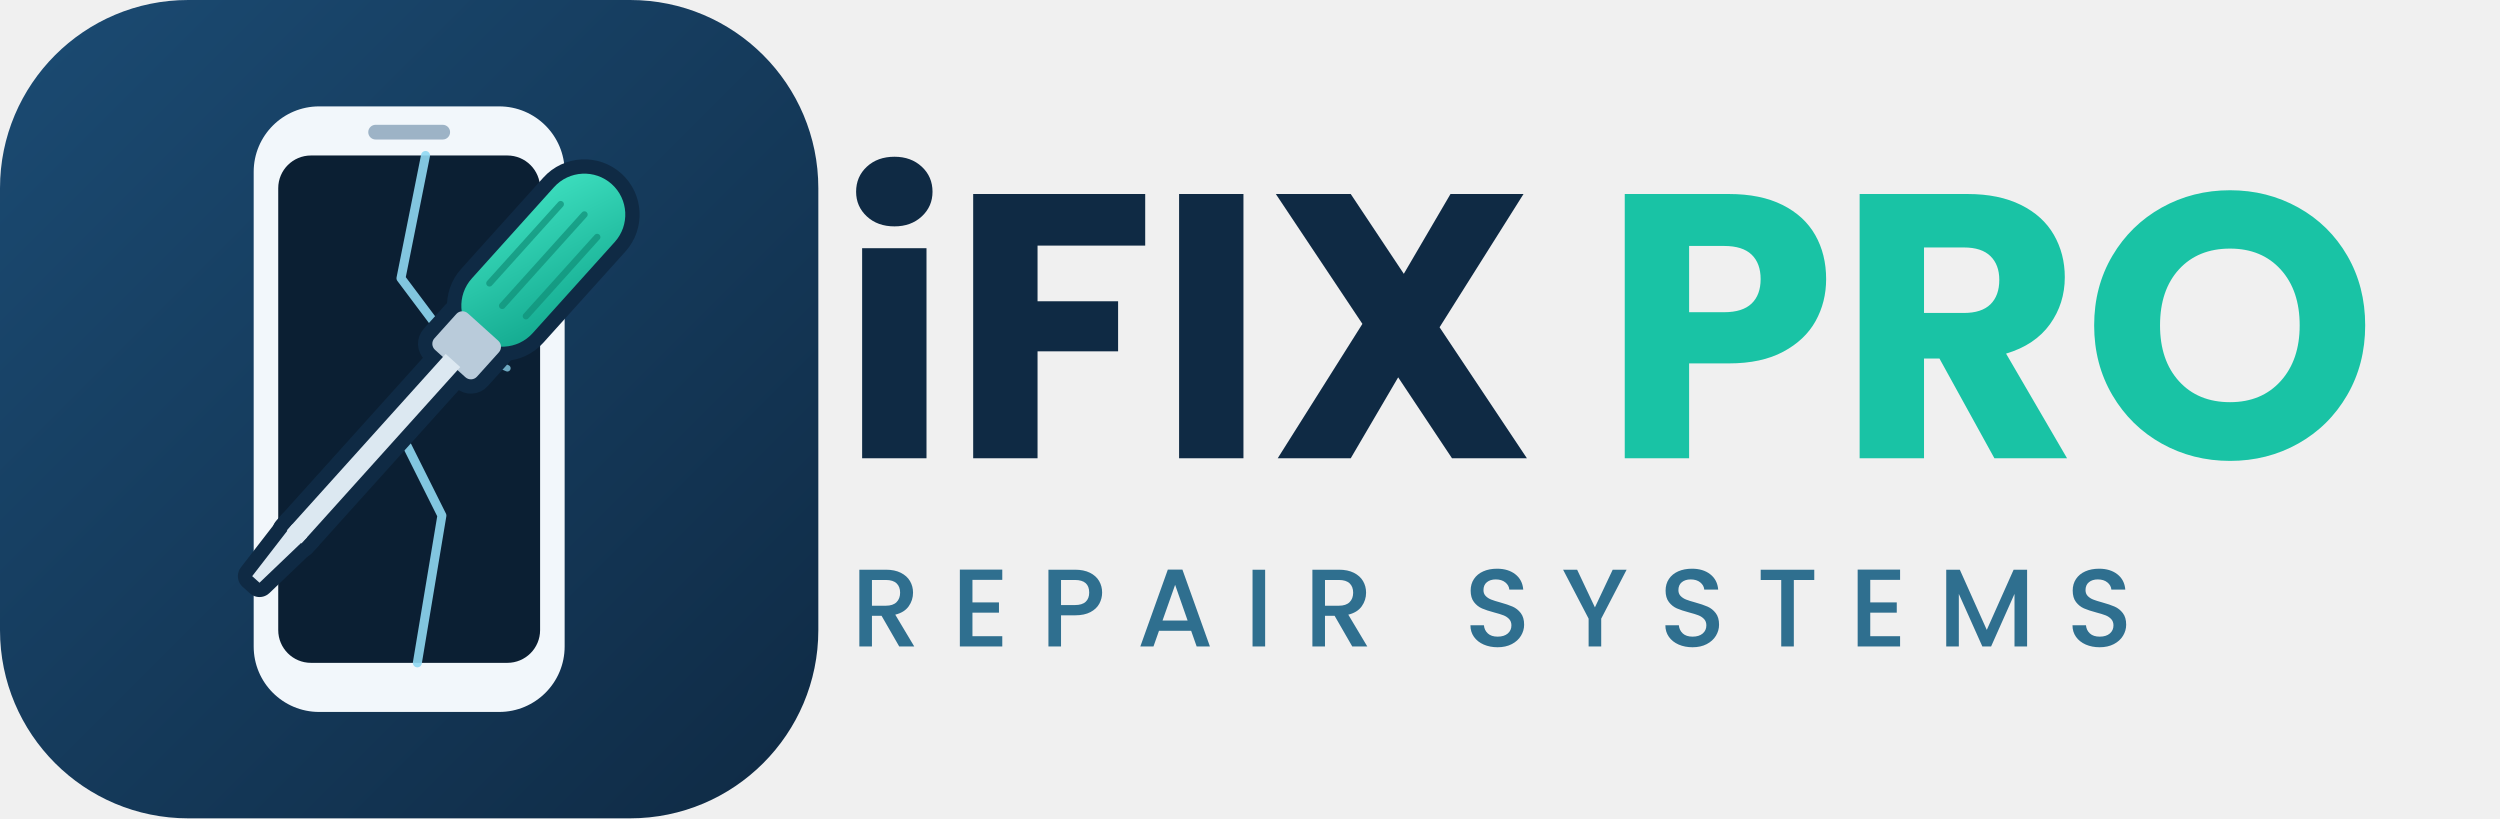
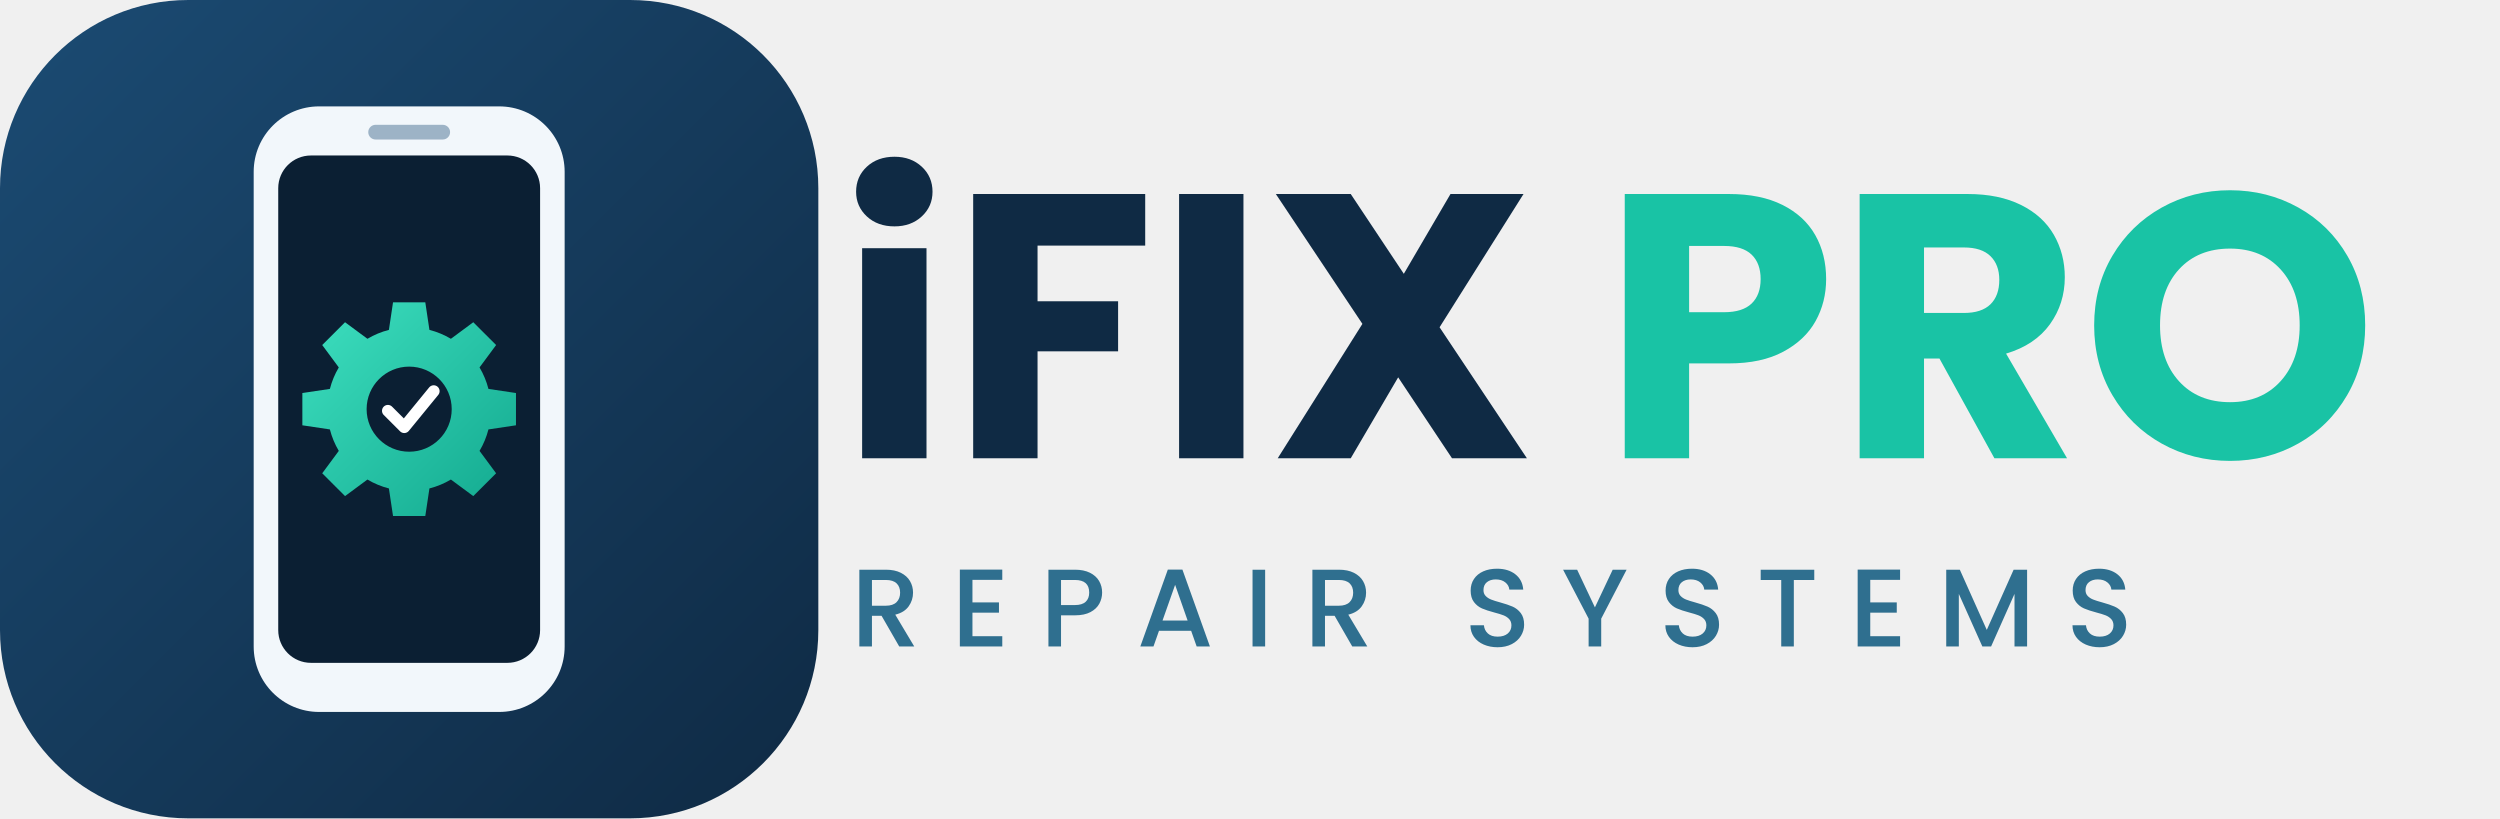
<svg xmlns="http://www.w3.org/2000/svg" viewBox="0 0 611 200" width="1222" height="400">
  <g transform="translate(0 0)">
    <defs>
      <linearGradient id="bgh" x1="0" y1="0" x2="1" y2="1">
        <stop offset="0" stop-color="#1B4B73" />
        <stop offset="1" stop-color="#0F2A44" />
      </linearGradient>
      <linearGradient id="tlh" x1="0" y1="0" x2="1" y2="1">
        <stop offset="0" stop-color="#3EE0C0" />
        <stop offset="1" stop-color="#12A88E" />
      </linearGradient>
    </defs>
    <rect width="200" height="200" rx="46" fill="url(#bgh)" />
    <rect x="62" y="26" width="76" height="148" rx="16" fill="#F2F7FB" />
    <rect x="68" y="38" width="64" height="124" rx="8" fill="#0B1F33" />
    <rect x="90" y="30.5" width="20" height="3.6" rx="1.8" fill="#9DB3C6" />
-     <path d="M104 38 L98 68 L110 84 L99 108 L108 126 L102 162" fill="none" stroke="#8FD8F2" stroke-width="2.2" stroke-linecap="round" stroke-linejoin="round" opacity=".9" />
-     <path d="M110 84 L124 90 M99 108 L84 114" fill="none" stroke="#8FD8F2" stroke-width="1.6" stroke-linecap="round" opacity=".75" />
-     <g transform="translate(100 100) rotate(42)">
-       <g fill="#0F2A44" stroke="#0F2A44" stroke-width="7" stroke-linejoin="round" stroke-linecap="round">
-         <rect x="-10" y="-74" width="20" height="50" rx="10" />
-         <rect x="-7" y="-27" width="14" height="12" rx="2" />
-         <rect x="-2.4" y="-16" width="4.8" height="58" />
-         <path d="M-2.4 40 L2.4 40 L1.2 56 L-1.2 56 Z" />
-       </g>
-       <rect x="-10" y="-74" width="20" height="50" rx="10" fill="url(#tlh)" />
-       <g stroke="#0F8F78" stroke-width="1.6" stroke-linecap="round" opacity=".7">
-         <path d="M-6 -62 L-6 -36 M0 -64 L0 -34 M6 -62 L6 -36" />
-       </g>
-       <rect x="-7" y="-27" width="14" height="12" rx="2" fill="#B9CBDA" />
-       <rect x="-2.4" y="-16" width="4.8" height="58" fill="#DCE8F1" />
-       <path d="M-2.4 40 L2.4 40 L1.2 56 L-1.2 56 Z" fill="#DCE8F1" />
+     <g transform="translate(100 100) scale(0.8) translate(-100 -100)">
+       <path d="M93.81 75.78 L95.07 67.37 L104.93 67.37 L106.19 75.78 A25.0 25.0 0 0 1 112.75 78.50 L119.59 73.44 L126.56 80.41 L121.50 87.25 A25.0 25.0 0 0 1 124.22 93.81 L132.63 95.07 L132.63 104.93 L124.22 106.19 A25.0 25.0 0 0 1 121.50 112.75 L126.56 119.59 L119.59 126.56 L112.75 121.50 A25.0 25.0 0 0 1 106.19 124.22 L104.93 132.63 L95.07 132.63 L93.81 124.22 A25.0 25.0 0 0 1 87.25 121.50 L80.41 126.56 L73.44 119.59 L78.50 112.75 A25.0 25.0 0 0 1 75.78 106.19 L67.37 104.93 L67.37 95.07 L75.78 93.81 A25.0 25.0 0 0 1 78.50 87.25 L73.44 80.41 L80.41 73.44 L87.25 78.50 A25.0 25.0 0 0 1 93.81 75.78 Z M113 100 A13 13 0 1 0 87 100 A13 13 0 1 0 113 100 Z" fill-rule="evenodd" fill="url(#tlh)" />
+       <path d="M93.5 100.5 L98.5 105.5 L107.5 94.5" fill="none" stroke="#FFFFFF" stroke-width="3.6" stroke-linecap="round" stroke-linejoin="round" />
    </g>
  </g>
  <path d="M209.232 46.864Q209.232 43.184 211.854 40.746Q214.476 38.308 218.616 38.308Q222.664 38.308 225.286 40.746Q227.908 43.184 227.908 46.864Q227.908 50.452 225.286 52.89Q222.664 55.328 218.616 55.328Q214.476 55.328 211.854 52.89Q209.232 50.452 209.232 46.864ZM226.436 60.664V112.0H210.704V60.664Z M279.888 47.416V60.02H253.576V73.636H273.264V85.872H253.576V112.0H237.844V47.416Z M303.9 47.416V112.0H288.168V47.416Z M354.868 112.0 341.712 92.22 330.12 112.0H312.272L332.972 79.156L311.812 47.416H330.12L343.092 66.92L354.5 47.416H372.348L351.832 79.984L373.176 112.0Z" fill="#0F2A44" />
  <path d="M422.572 88.816H412.82V112.0H397.088V47.416H422.572Q430.3 47.416 435.636 50.084Q440.972 52.752 443.64 57.444Q446.308 62.136 446.308 68.208Q446.308 73.82 443.732 78.466Q441.156 83.112 435.82 85.964Q430.484 88.816 422.572 88.816ZM430.3 68.208Q430.3 64.344 428.092 62.228Q425.884 60.112 421.376 60.112H412.82V76.304H421.376Q425.884 76.304 428.092 74.188Q430.3 72.072 430.3 68.208Z M487.432 112.0 474.0 87.62H470.228V112.0H454.496V47.416H480.9Q488.536 47.416 493.918 50.084Q499.3 52.752 501.968 57.398Q504.636 62.044 504.636 67.748Q504.636 74.188 501.002 79.248Q497.368 84.308 490.284 86.424L505.188 112.0ZM470.228 76.488H479.98Q484.304 76.488 486.466 74.372Q488.628 72.256 488.628 68.392Q488.628 64.712 486.466 62.596Q484.304 60.48 479.98 60.48H470.228Z M511.812 79.524Q511.812 70.048 516.274 62.504Q520.736 54.96 528.326 50.728Q535.916 46.496 545.024 46.496Q554.132 46.496 561.722 50.728Q569.312 54.96 573.682 62.504Q578.052 70.048 578.052 79.524Q578.052 89.0 573.636 96.59Q569.22 104.18 561.676 108.412Q554.132 112.644 545.024 112.644Q535.916 112.644 528.326 108.412Q520.736 104.18 516.274 96.59Q511.812 89.0 511.812 79.524ZM562.044 79.524Q562.044 70.968 557.398 65.862Q552.752 60.756 545.024 60.756Q537.204 60.756 532.558 65.816Q527.912 70.876 527.912 79.524Q527.912 88.08 532.558 93.186Q537.204 98.292 545.024 98.292Q552.752 98.292 557.398 93.14Q562.044 87.988 562.044 79.524Z" fill="#19C3A5" />
  <path d="M219.772 158.0 215.452 150.494H213.103V158.0H210.025V139.235H216.505Q218.665 139.235 220.163 139.991Q221.662 140.747 222.404 142.016Q223.147 143.285 223.147 144.851Q223.147 146.687 222.081 148.185Q221.014 149.684 218.8 150.224L223.444 158.0ZM213.103 148.037H216.505Q218.233 148.037 219.111 147.173Q219.988 146.309 219.988 144.851Q219.988 143.393 219.124 142.57Q218.26 141.746 216.505 141.746H213.103Z M237.667 141.719V147.227H244.147V149.738H237.667V155.489H244.957V158.0H234.589V139.208H244.957V141.719Z M262.717 150.386H259.315V158.0H256.237V139.235H262.717Q264.877 139.235 266.375 139.978Q267.874 140.72 268.616 141.989Q269.359 143.258 269.359 144.824Q269.359 146.255 268.684 147.524Q268.009 148.793 266.524 149.589Q265.039 150.386 262.717 150.386ZM266.2 144.824Q266.2 141.746 262.717 141.746H259.315V147.875H262.717Q264.472 147.875 265.336 147.079Q266.2 146.282 266.2 144.824Z M291.115 154.166H283.258L281.908 158.0H278.695L285.418 139.208H288.982L295.705 158.0H292.465ZM290.251 151.655 287.2 142.934 284.122 151.655Z M309.199 139.235V158.0H306.121V139.235Z M330.496 158.0 326.176 150.494H323.827V158.0H320.749V139.235H327.229Q329.389 139.235 330.887 139.991Q332.386 140.747 333.128 142.016Q333.871 143.285 333.871 144.851Q333.871 146.687 332.804 148.185Q331.738 149.684 329.524 150.224L334.168 158.0ZM323.827 148.037H327.229Q328.957 148.037 329.834 147.173Q330.712 146.309 330.712 144.851Q330.712 143.393 329.848 142.57Q328.984 141.746 327.229 141.746H323.827Z  M359.374 152.816H362.668Q362.776 154.031 363.626 154.814Q364.477 155.597 366.016 155.597Q367.609 155.597 368.5 154.827Q369.391 154.058 369.391 152.843Q369.391 151.898 368.837 151.304Q368.284 150.71 367.461 150.386Q366.637 150.062 365.179 149.684Q363.343 149.198 362.196 148.699Q361.048 148.199 360.238 147.146Q359.428 146.093 359.428 144.338Q359.428 142.718 360.238 141.503Q361.048 140.288 362.506 139.64Q363.964 138.992 365.881 138.992Q368.608 138.992 370.35 140.356Q372.091 141.719 372.28 144.095H368.878Q368.797 143.069 367.906 142.34Q367.015 141.611 365.557 141.611Q364.234 141.611 363.397 142.286Q362.56 142.961 362.56 144.23Q362.56 145.094 363.087 145.647Q363.613 146.201 364.423 146.525Q365.233 146.849 366.637 147.227Q368.5 147.74 369.674 148.253Q370.849 148.766 371.673 149.832Q372.496 150.899 372.496 152.681Q372.496 154.112 371.726 155.381Q370.957 156.65 369.486 157.419Q368.014 158.189 366.016 158.189Q364.126 158.189 362.614 157.528Q361.102 156.866 360.238 155.651Q359.374 154.436 359.374 152.816Z M397.546 139.235 391.336 151.196V158.0H388.258V151.196L382.021 139.235H385.45L389.797 148.442L394.144 139.235Z M407.017 152.816H410.311Q410.419 154.031 411.269 154.814Q412.12 155.597 413.659 155.597Q415.252 155.597 416.143 154.827Q417.034 154.058 417.034 152.843Q417.034 151.898 416.481 151.304Q415.927 150.71 415.103 150.386Q414.28 150.062 412.822 149.684Q410.986 149.198 409.838 148.699Q408.691 148.199 407.881 147.146Q407.071 146.093 407.071 144.338Q407.071 142.718 407.881 141.503Q408.691 140.288 410.149 139.64Q411.607 138.992 413.524 138.992Q416.251 138.992 417.992 140.356Q419.734 141.719 419.923 144.095H416.521Q416.44 143.069 415.549 142.34Q414.658 141.611 413.2 141.611Q411.877 141.611 411.04 142.286Q410.203 142.961 410.203 144.23Q410.203 145.094 410.729 145.647Q411.256 146.201 412.066 146.525Q412.876 146.849 414.28 147.227Q416.143 147.74 417.317 148.253Q418.492 148.766 419.315 149.832Q420.139 150.899 420.139 152.681Q420.139 154.112 419.369 155.381Q418.6 156.65 417.128 157.419Q415.657 158.189 413.659 158.189Q411.769 158.189 410.257 157.528Q408.745 156.866 407.881 155.651Q407.017 154.436 407.017 152.816Z M443.407 139.235V141.746H438.412V158.0H435.334V141.746H430.312V139.235Z M457.09 141.719V147.227H463.57V149.738H457.09V155.489H464.38V158.0H454.012V139.208H464.38V141.719Z M495.424 139.235V158.0H492.346V145.148L486.622 158.0H484.489L478.738 145.148V158.0H475.66V139.235H478.981L485.569 153.95L492.13 139.235Z M506.515 152.816H509.809Q509.917 154.031 510.768 154.814Q511.618 155.597 513.157 155.597Q514.75 155.597 515.641 154.827Q516.532 154.058 516.532 152.843Q516.532 151.898 515.978 151.304Q515.425 150.71 514.601 150.386Q513.778 150.062 512.32 149.684Q510.484 149.198 509.337 148.699Q508.189 148.199 507.379 147.146Q506.569 146.093 506.569 144.338Q506.569 142.718 507.379 141.503Q508.189 140.288 509.647 139.64Q511.105 138.992 513.022 138.992Q515.749 138.992 517.49 140.356Q519.232 141.719 519.421 144.095H516.019Q515.938 143.069 515.047 142.34Q514.156 141.611 512.698 141.611Q511.375 141.611 510.538 142.286Q509.701 142.961 509.701 144.23Q509.701 145.094 510.228 145.647Q510.754 146.201 511.564 146.525Q512.374 146.849 513.778 147.227Q515.641 147.74 516.815 148.253Q517.99 148.766 518.813 149.832Q519.637 150.899 519.637 152.681Q519.637 154.112 518.868 155.381Q518.098 156.65 516.626 157.419Q515.155 158.189 513.157 158.189Q511.267 158.189 509.755 157.528Q508.243 156.866 507.379 155.651Q506.515 154.436 506.515 152.816Z" fill="#2F6F8F" />
</svg>
